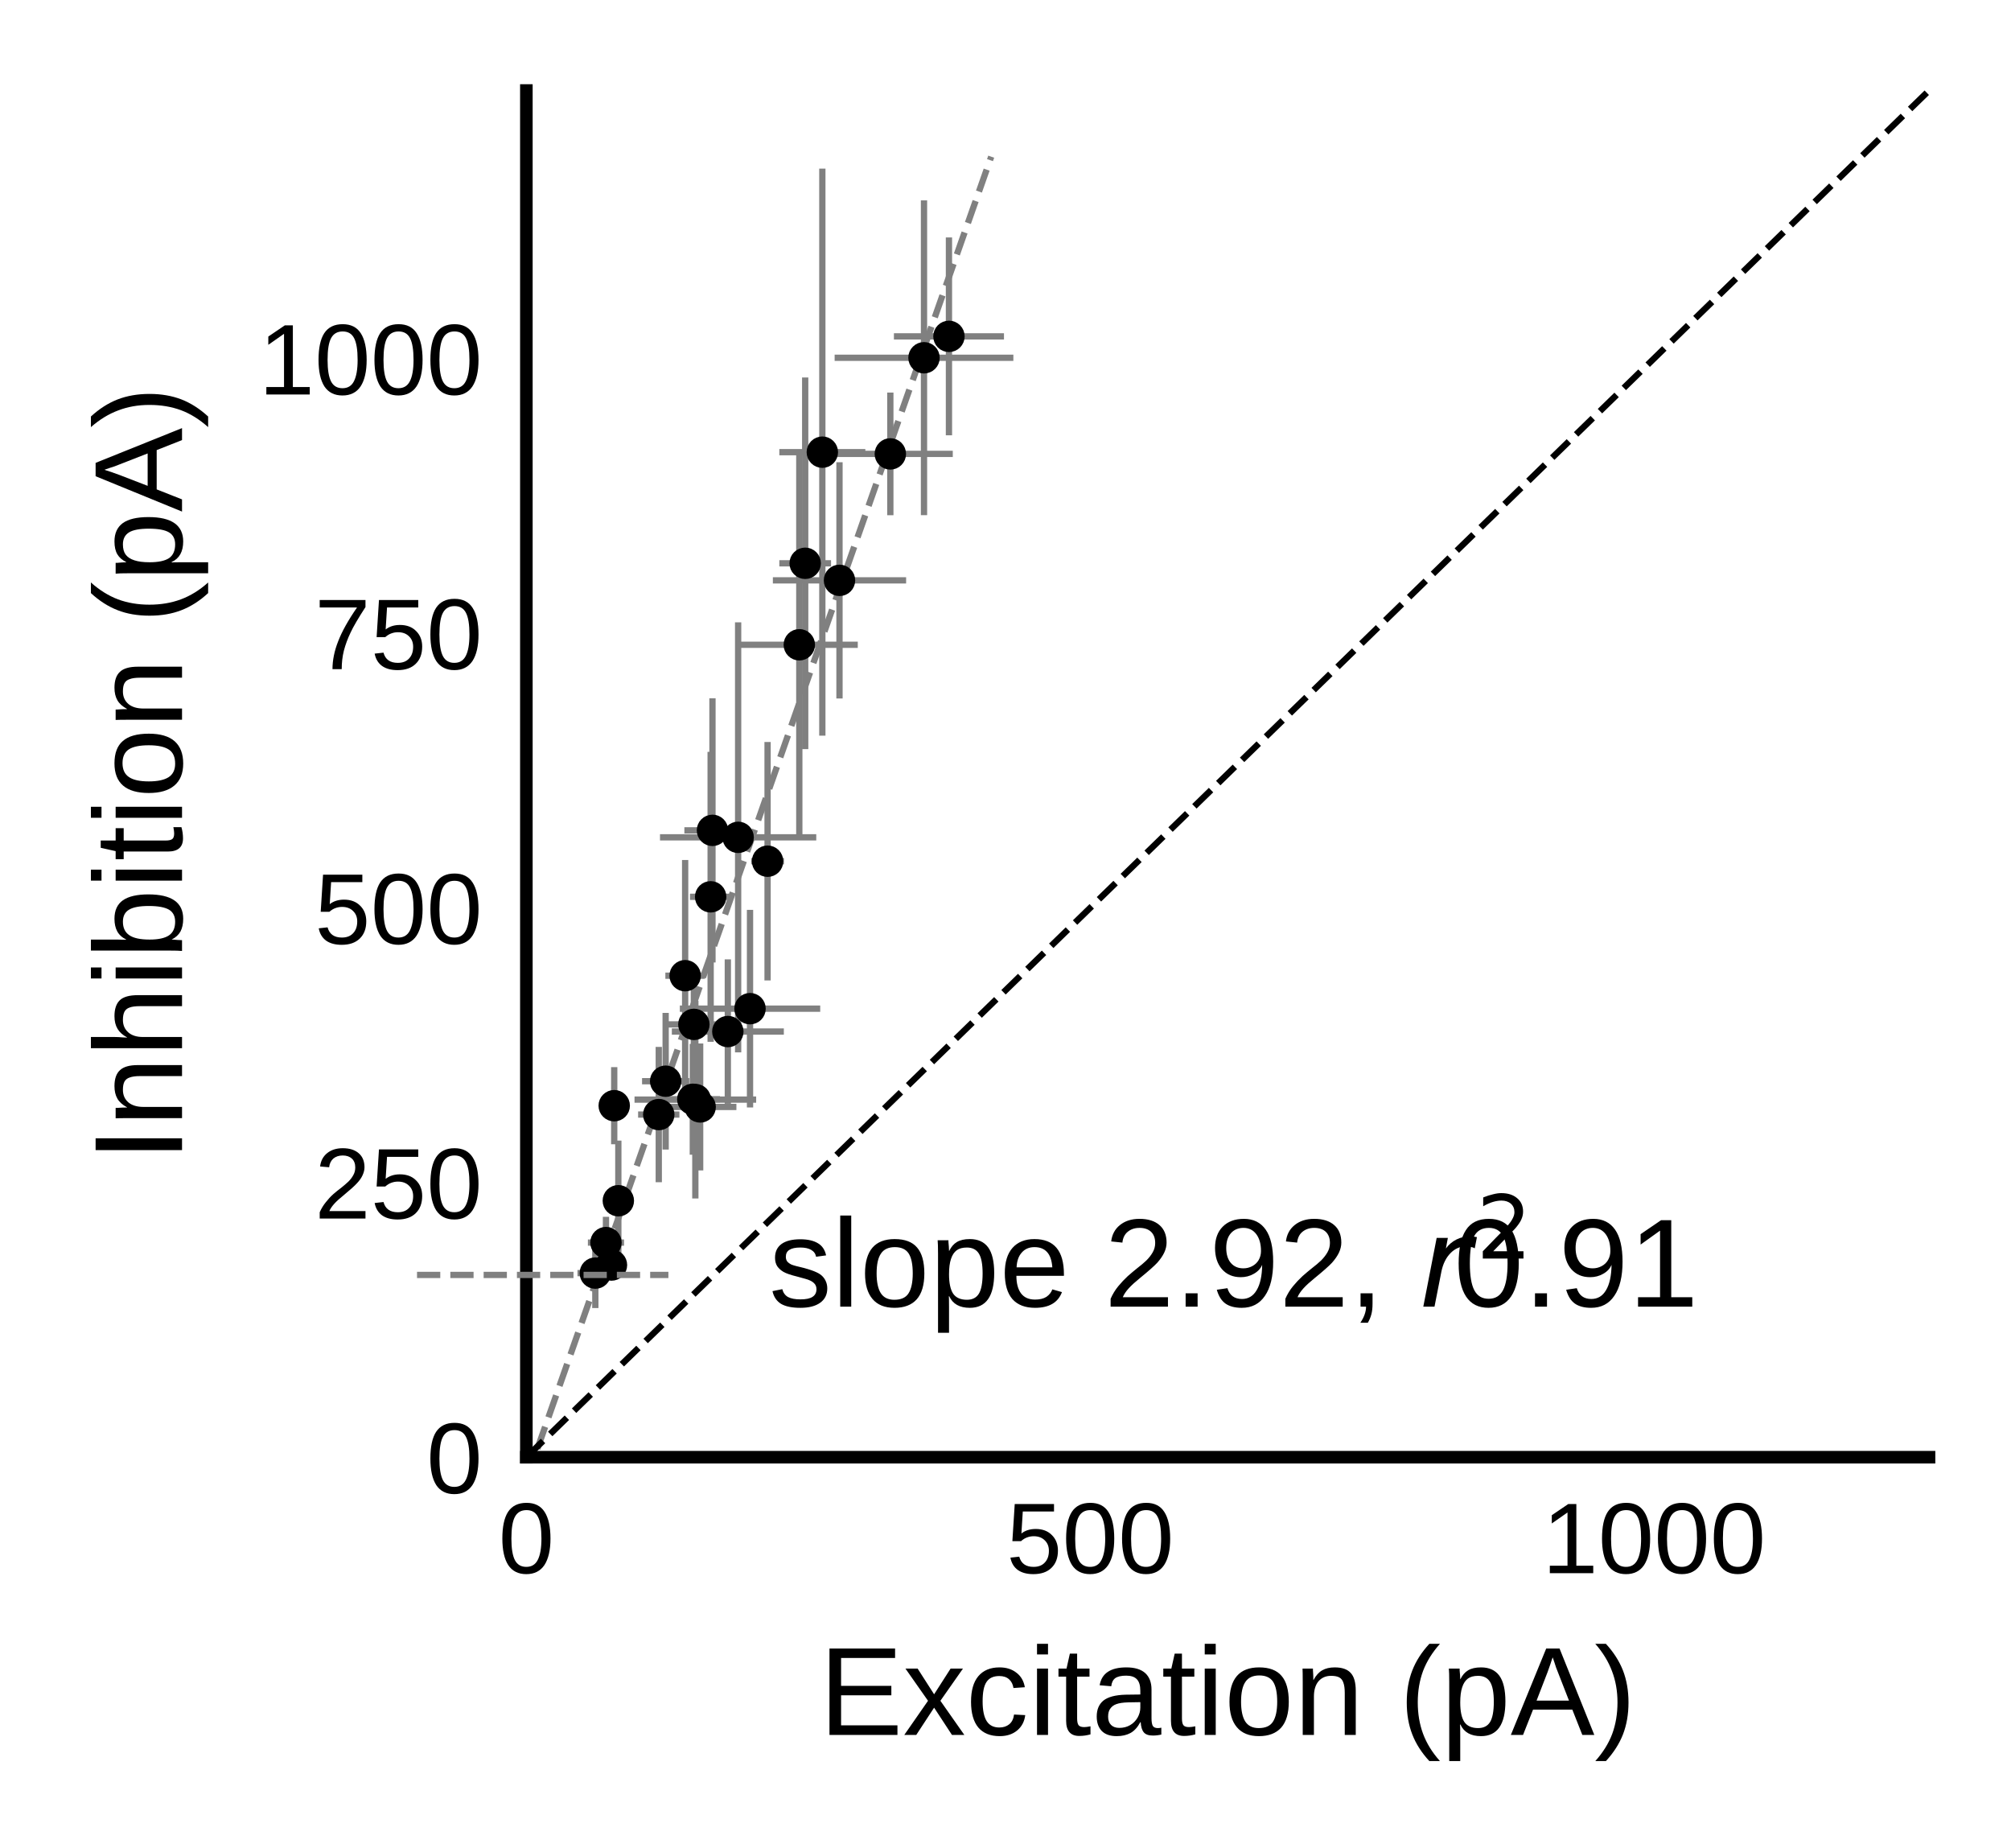
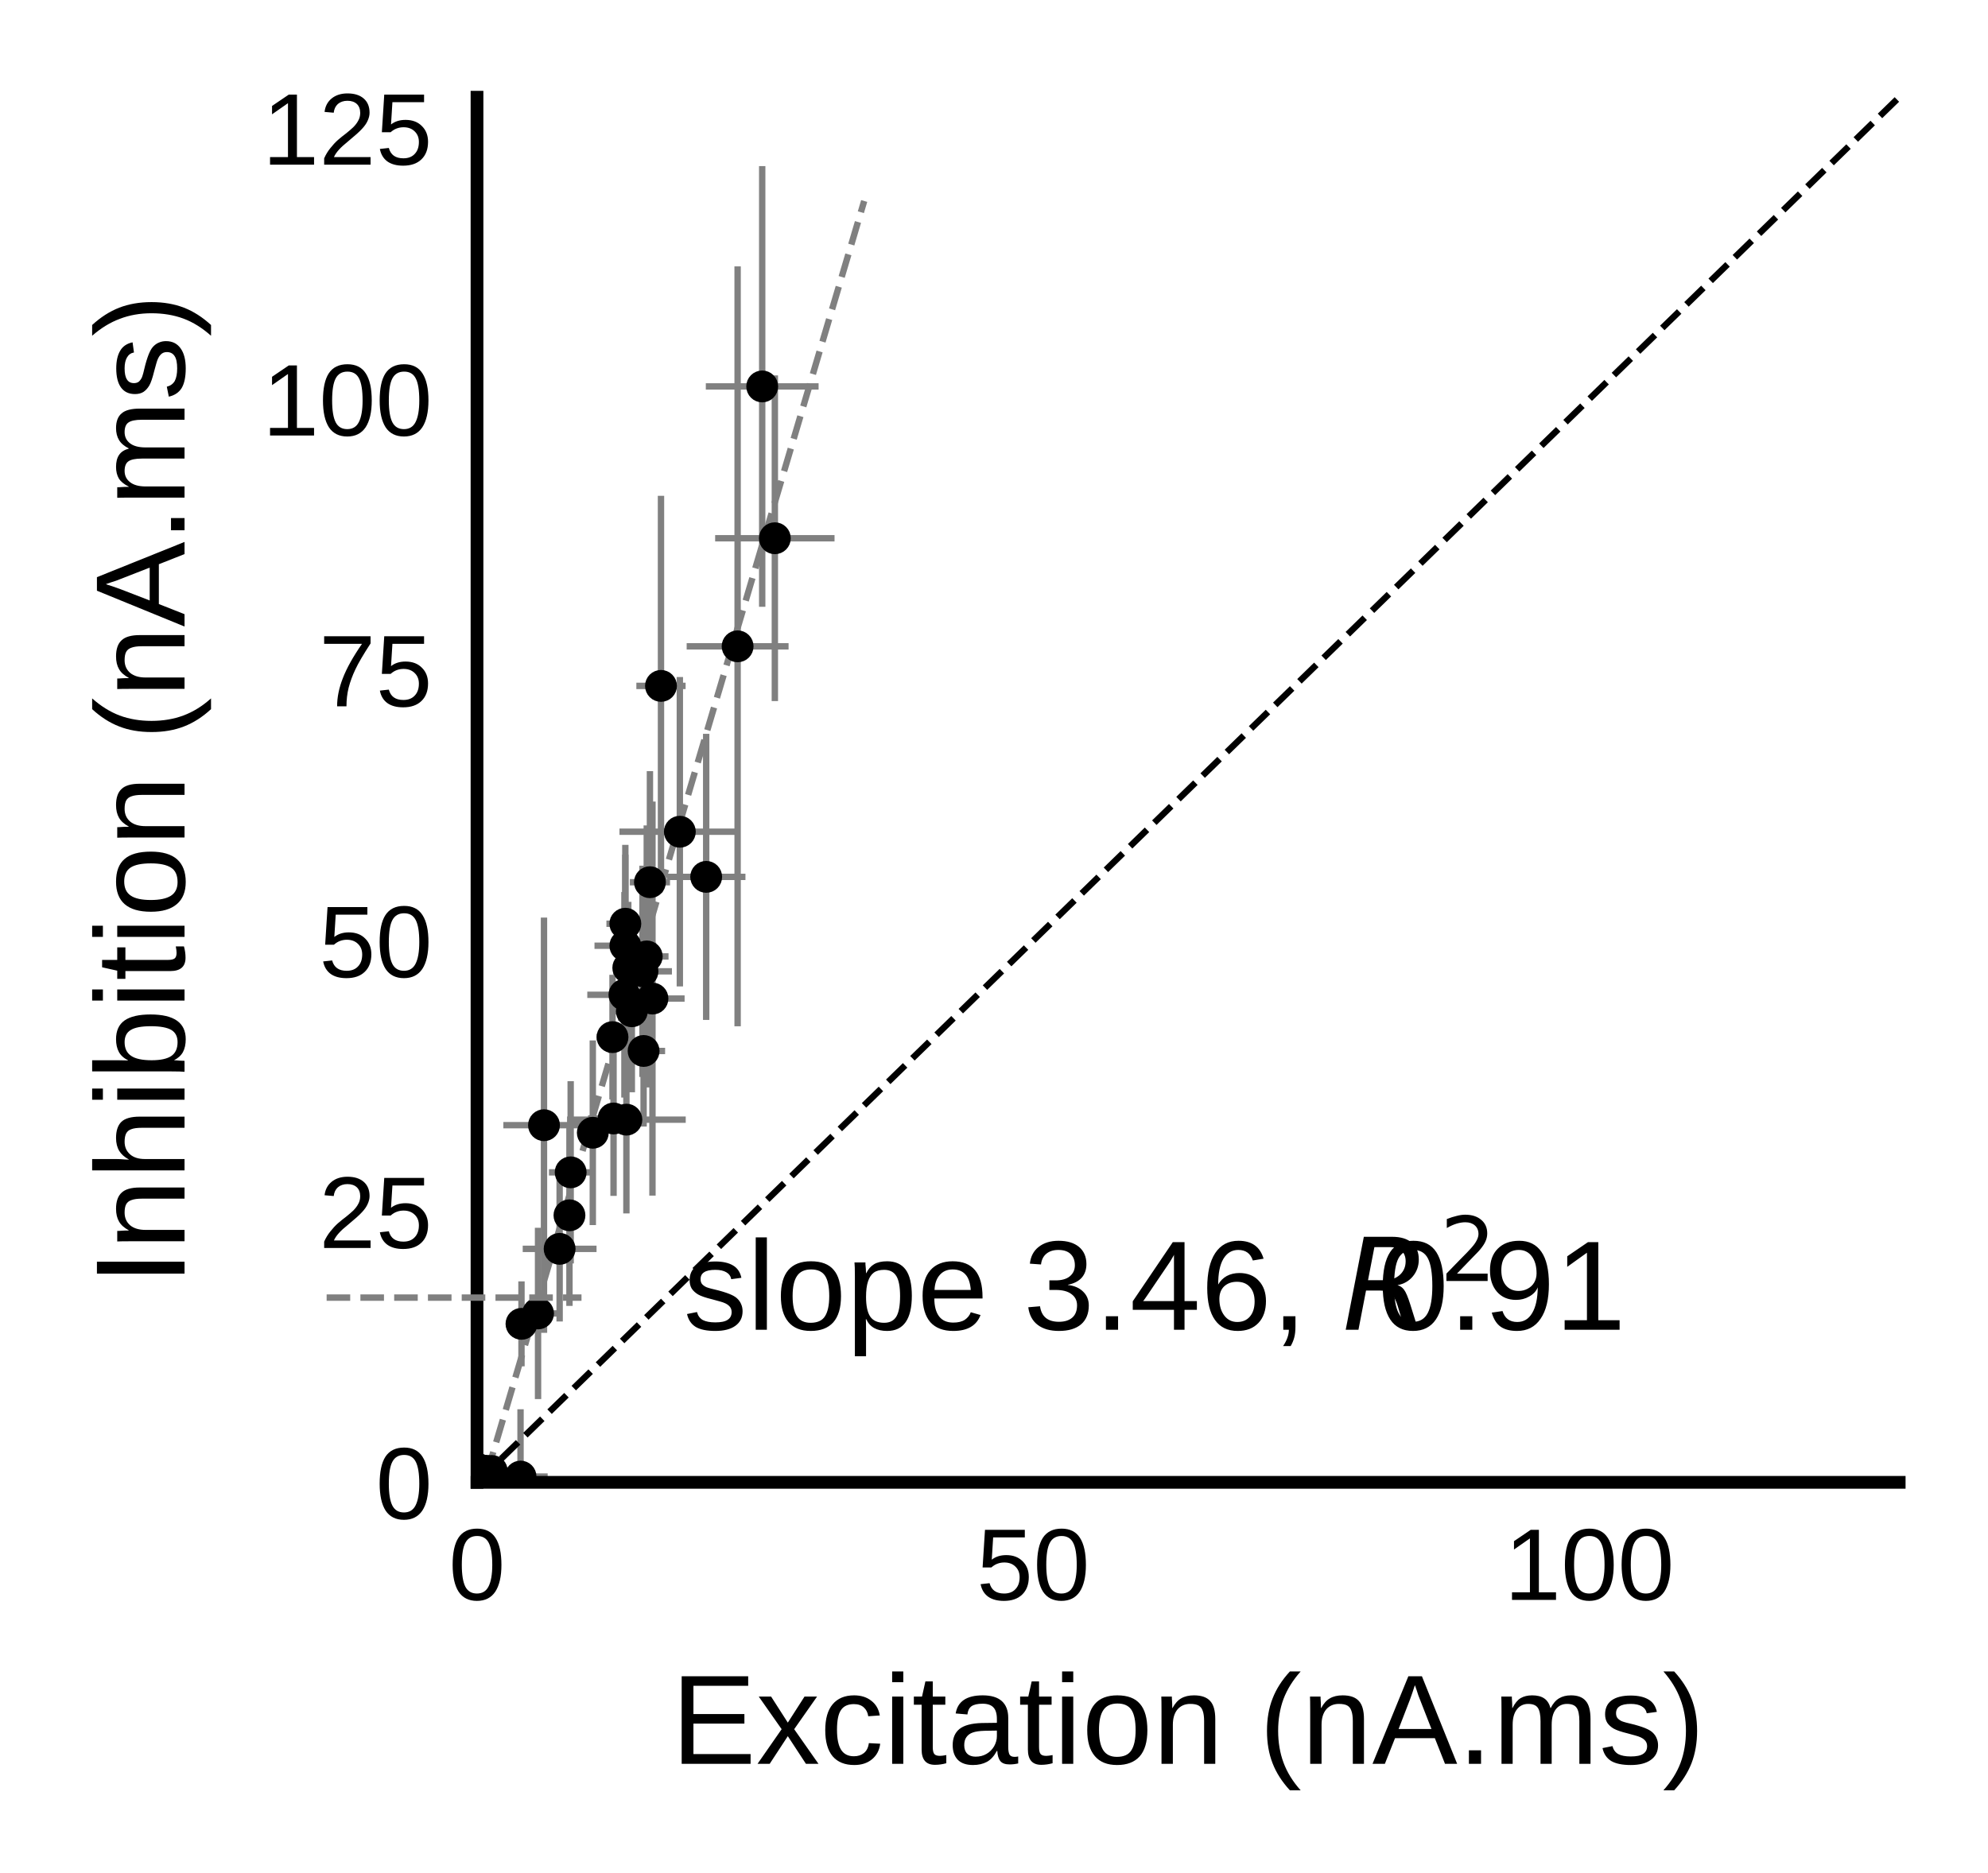
- <svg xmlns="http://www.w3.org/2000/svg" xmlns:xlink="http://www.w3.org/1999/xlink" height="147pt" version="1.1" viewBox="0 0 160 147" width="160pt">
+ <svg xmlns="http://www.w3.org/2000/svg" xmlns:xlink="http://www.w3.org/1999/xlink" height="147pt" version="1.1" viewBox="0 0 156 147" width="156pt">
  <defs>
    <style type="text/css">
*{stroke-linecap:butt;stroke-linejoin:round;}
  </style>
  </defs>
  <g id="figure_1">
    <g id="patch_1">
-       <path d="M 0 147.321  L 160.679 147.321  L 160.679 0  L 0 0  z " style="fill:none;opacity:0;" />
+       <path d="M 0 147.751  L 156.231 147.751  L 156.231 0  L 0 0  z " style="fill:none;opacity:0;" />
    </g>
    <g id="axes_1">
      <g id="patch_2">
-         <path d="M 41.879 115.92  L 153.479 115.92  L 153.479 7.2  L 41.879 7.2  z " style="fill:none;" />
+         <path d="M 37.431 116.351  L 149.031 116.351  L 149.031 7.631  L 37.431 7.631  z " style="fill:none;" />
      </g>
      <g id="LineCollection_1">
-         <path clip-path="url(#p3cc218d48b)" d="M 52.938 77.616  L 56.086 77.616  " style="fill:none;stroke:#808080;stroke-width:0.5;" />
+         <path clip-path="url(#pc57424e134)" d="M 46.143 87.792  L 50.15 87.792  " style="fill:none;stroke:#808080;stroke-width:0.5;" />
      </g>
      <g id="LineCollection_2">
-         <path clip-path="url(#p3cc218d48b)" d="M 54.512 86.82  L 54.512 68.412  " style="fill:none;stroke:#808080;stroke-width:0.5;" />
+         <path clip-path="url(#pc57424e134)" d="M 48.146 93.867  L 48.146 81.716  " style="fill:none;stroke:#808080;stroke-width:0.5;" />
      </g>
      <g id="LineCollection_3">
-         <path clip-path="url(#p3cc218d48b)" d="M 48.574 87.957  L 49.163 87.957  " style="fill:none;stroke:#808080;stroke-width:0.5;" />
+         <path clip-path="url(#pc57424e134)" d="M 44.499 87.883  L 53.81 87.883  " style="fill:none;stroke:#808080;stroke-width:0.5;" />
      </g>
      <g id="LineCollection_4">
-         <path clip-path="url(#p3cc218d48b)" d="M 48.869 91.024  L 48.869 84.889  " style="fill:none;stroke:#808080;stroke-width:0.5;" />
+         <path clip-path="url(#pc57424e134)" d="M 49.154 95.244  L 49.154 80.522  " style="fill:none;stroke:#808080;stroke-width:0.5;" />
      </g>
      <g id="LineCollection_5">
-         <path clip-path="url(#p3cc218d48b)" d="M 52.959 87.448  L 57.285 87.448  " style="fill:none;stroke:#808080;stroke-width:0.5;" />
+         <path clip-path="url(#pc57424e134)" d="M 40.542 103.093  L 43.899 103.093  " style="fill:none;stroke:#808080;stroke-width:0.5;" />
      </g>
      <g id="LineCollection_6">
-         <path clip-path="url(#p3cc218d48b)" d="M 55.122 91.855  L 55.122 83.04  " style="fill:none;stroke:#808080;stroke-width:0.5;" />
+         <path clip-path="url(#pc57424e134)" d="M 42.221 109.816  L 42.221 96.369  " style="fill:none;stroke:#808080;stroke-width:0.5;" />
      </g>
      <g id="LineCollection_7">
-         <path clip-path="url(#p3cc218d48b)" d="M 46.774 98.847  L 49.65 98.847  " style="fill:none;stroke:#808080;stroke-width:0.5;" />
+         <path clip-path="url(#pc57424e134)" d="M 37.221 115.251  L 37.576 115.251  " style="fill:none;stroke:#808080;stroke-width:0.5;" />
      </g>
      <g id="LineCollection_8">
-         <path clip-path="url(#p3cc218d48b)" d="M 48.212 100.896  L 48.212 96.798  " style="fill:none;stroke:#808080;stroke-width:0.5;" />
+         <path clip-path="url(#pc57424e134)" d="M 37.399 116.648  L 37.399 113.854  " style="fill:none;stroke:#808080;stroke-width:0.5;" />
      </g>
      <g id="LineCollection_9">
-         <path clip-path="url(#p3cc218d48b)" d="M 52.822 88.057  L 58.59 88.057  " style="fill:none;stroke:#808080;stroke-width:0.5;" />
+         <path clip-path="url(#pc57424e134)" d="M 48.78 75.965  L 49.823 75.965  " style="fill:none;stroke:#808080;stroke-width:0.5;" />
      </g>
      <g id="LineCollection_10">
-         <path clip-path="url(#p3cc218d48b)" d="M 55.706 93.106  L 55.706 83.008  " style="fill:none;stroke:#808080;stroke-width:0.5;" />
+         <path clip-path="url(#pc57424e134)" d="M 49.302 81.144  L 49.302 70.785  " style="fill:none;stroke:#808080;stroke-width:0.5;" />
      </g>
      <g id="LineCollection_11">
-         <path clip-path="url(#p3cc218d48b)" d="M 65.868 36.108  L 75.806 36.108  " style="fill:none;stroke:#808080;stroke-width:0.5;" />
+         <path clip-path="url(#pc57424e134)" d="M 49.935 53.837  L 53.801 53.837  " style="fill:none;stroke:#808080;stroke-width:0.5;" />
      </g>
      <g id="LineCollection_12">
-         <path clip-path="url(#p3cc218d48b)" d="M 70.837 40.987  L 70.837 31.229  " style="fill:none;stroke:#808080;stroke-width:0.5;" />
+         <path clip-path="url(#pc57424e134)" d="M 51.868 68.759  L 51.868 38.915  " style="fill:none;stroke:#808080;stroke-width:0.5;" />
      </g>
      <g id="LineCollection_13">
-         <path clip-path="url(#p3cc218d48b)" d="M 62.005 35.97  L 68.849 35.97  " style="fill:none;stroke:#808080;stroke-width:0.5;" />
+         <path clip-path="url(#pc57424e134)" d="M 47.586 72.504  L 50.557 72.504  " style="fill:none;stroke:#808080;stroke-width:0.5;" />
      </g>
      <g id="LineCollection_14">
-         <path clip-path="url(#p3cc218d48b)" d="M 65.427 58.523  L 65.427 13.416  " style="fill:none;stroke:#808080;stroke-width:0.5;" />
+         <path clip-path="url(#pc57424e134)" d="M 49.071 78.693  L 49.071 66.314  " style="fill:none;stroke:#808080;stroke-width:0.5;" />
      </g>
      <g id="LineCollection_15">
-         <path clip-path="url(#p3cc218d48b)" d="M 62.005 44.81  L 66.12 44.81  " style="fill:none;stroke:#808080;stroke-width:0.5;" />
+         <path clip-path="url(#pc57424e134)" d="M 46.085 78.082  L 51.913 78.082  " style="fill:none;stroke:#808080;stroke-width:0.5;" />
      </g>
      <g id="LineCollection_16">
-         <path clip-path="url(#p3cc218d48b)" d="M 64.063 59.592  L 64.063 30.027  " style="fill:none;stroke:#808080;stroke-width:0.5;" />
+         <path clip-path="url(#pc57424e134)" d="M 48.999 86.149  L 48.999 70.015  " style="fill:none;stroke:#808080;stroke-width:0.5;" />
      </g>
      <g id="LineCollection_17">
-         <path clip-path="url(#p3cc218d48b)" d="M 48.029 95.518  L 50.363 95.518  " style="fill:none;stroke:#808080;stroke-width:0.5;" />
+         <path clip-path="url(#pc57424e134)" d="M 38.718 115.898  L 42.977 115.898  " style="fill:none;stroke:#808080;stroke-width:0.5;" />
      </g>
      <g id="LineCollection_18">
-         <path clip-path="url(#p3cc218d48b)" d="M 49.196 100.301  L 49.196 90.735  " style="fill:none;stroke:#808080;stroke-width:0.5;" />
+         <path clip-path="url(#pc57424e134)" d="M 40.847 121.184  L 40.847 110.613  " style="fill:none;stroke:#808080;stroke-width:0.5;" />
      </g>
      <g id="LineCollection_19">
-         <path clip-path="url(#p3cc218d48b)" d="M 53.453 82.06  L 62.364 82.06  " style="fill:none;stroke:#808080;stroke-width:0.5;" />
+         <path clip-path="url(#pc57424e134)" d="M 43.078 92.019  L 46.483 92.019  " style="fill:none;stroke:#808080;stroke-width:0.5;" />
      </g>
      <g id="LineCollection_20">
-         <path clip-path="url(#p3cc218d48b)" d="M 57.908 87.802  L 57.908 76.318  " style="fill:none;stroke:#808080;stroke-width:0.5;" />
+         <path clip-path="url(#pc57424e134)" d="M 44.781 99.172  L 44.781 84.866  " style="fill:none;stroke:#808080;stroke-width:0.5;" />
      </g>
      <g id="LineCollection_21">
-         <path clip-path="url(#p3cc218d48b)" d="M 54.897 71.342  L 58.186 71.342  " style="fill:none;stroke:#808080;stroke-width:0.5;" />
+         <path clip-path="url(#pc57424e134)" d="M 45.758 88.911  L 47.278 88.911  " style="fill:none;stroke:#808080;stroke-width:0.5;" />
      </g>
      <g id="LineCollection_22">
-         <path clip-path="url(#p3cc218d48b)" d="M 56.541 82.874  L 56.541 59.81  " style="fill:none;stroke:#808080;stroke-width:0.5;" />
+         <path clip-path="url(#pc57424e134)" d="M 46.518 96.158  L 46.518 81.664  " style="fill:none;stroke:#808080;stroke-width:0.5;" />
      </g>
      <g id="LineCollection_23">
-         <path clip-path="url(#p3cc218d48b)" d="M 47.583 100.633  L 49.715 100.633  " style="fill:none;stroke:#808080;stroke-width:0.5;" />
+         <path clip-path="url(#pc57424e134)" d="M 37.548 115.441  L 38.718 115.441  " style="fill:none;stroke:#808080;stroke-width:0.5;" />
      </g>
      <g id="LineCollection_24">
-         <path clip-path="url(#p3cc218d48b)" d="M 48.649 101.741  L 48.649 99.524  " style="fill:none;stroke:#808080;stroke-width:0.5;" />
+         <path clip-path="url(#pc57424e134)" d="M 38.133 116.287  L 38.133 114.595  " style="fill:none;stroke:#808080;stroke-width:0.5;" />
      </g>
      <g id="LineCollection_25">
-         <path clip-path="url(#p3cc218d48b)" d="M 58.944 51.292  L 68.247 51.292  " style="fill:none;stroke:#808080;stroke-width:0.5;" />
+         <path clip-path="url(#pc57424e134)" d="M 46.65 74.23  L 51.494 74.23  " style="fill:none;stroke:#808080;stroke-width:0.5;" />
      </g>
      <g id="LineCollection_26">
-         <path clip-path="url(#p3cc218d48b)" d="M 63.595 66.677  L 63.595 35.907  " style="fill:none;stroke:#808080;stroke-width:0.5;" />
+         <path clip-path="url(#pc57424e134)" d="M 49.072 81.375  L 49.072 67.085  " style="fill:none;stroke:#808080;stroke-width:0.5;" />
      </g>
      <g id="LineCollection_27">
-         <path clip-path="url(#p3cc218d48b)" d="M 66.406 28.46  L 80.626 28.46  " style="fill:none;stroke:#808080;stroke-width:0.5;" />
+         <path clip-path="url(#pc57424e134)" d="M 53.883 50.731  L 61.88 50.731  " style="fill:none;stroke:#808080;stroke-width:0.5;" />
      </g>
      <g id="LineCollection_28">
-         <path clip-path="url(#p3cc218d48b)" d="M 73.516 40.98  L 73.516 15.94  " style="fill:none;stroke:#808080;stroke-width:0.5;" />
+         <path clip-path="url(#pc57424e134)" d="M 57.881 80.553  L 57.881 20.909  " style="fill:none;stroke:#808080;stroke-width:0.5;" />
      </g>
      <g id="LineCollection_29">
-         <path clip-path="url(#p3cc218d48b)" d="M 54.45 66.055  L 58.922 66.055  " style="fill:none;stroke:#808080;stroke-width:0.5;" />
+         <path clip-path="url(#pc57424e134)" d="M 52.335 68.826  L 58.496 68.826  " style="fill:none;stroke:#808080;stroke-width:0.5;" />
      </g>
      <g id="LineCollection_30">
-         <path clip-path="url(#p3cc218d48b)" d="M 56.686 76.565  L 56.686 55.546  " style="fill:none;stroke:#808080;stroke-width:0.5;" />
+         <path clip-path="url(#pc57424e134)" d="M 55.415 80.053  L 55.415 57.599  " style="fill:none;stroke:#808080;stroke-width:0.5;" />
      </g>
      <g id="LineCollection_31">
-         <path clip-path="url(#p3cc218d48b)" d="M 52.511 66.61  L 64.944 66.61  " style="fill:none;stroke:#808080;stroke-width:0.5;" />
+         <path clip-path="url(#pc57424e134)" d="M 48.61 65.284  L 58.085 65.284  " style="fill:none;stroke:#808080;stroke-width:0.5;" />
      </g>
      <g id="LineCollection_32">
-         <path clip-path="url(#p3cc218d48b)" d="M 58.728 83.716  L 58.728 49.504  " style="fill:none;stroke:#808080;stroke-width:0.5;" />
+         <path clip-path="url(#pc57424e134)" d="M 53.348 77.427  L 53.348 53.141  " style="fill:none;stroke:#808080;stroke-width:0.5;" />
      </g>
      <g id="LineCollection_33">
-         <path clip-path="url(#p3cc218d48b)" d="M 52.893 81.49  L 57.52 81.49  " style="fill:none;stroke:#808080;stroke-width:0.5;" />
+         <path clip-path="url(#pc57424e134)" d="M 49.425 69.246  L 52.577 69.246  " style="fill:none;stroke:#808080;stroke-width:0.5;" />
      </g>
      <g id="LineCollection_34">
-         <path clip-path="url(#p3cc218d48b)" d="M 55.207 85.484  L 55.207 77.496  " style="fill:none;stroke:#808080;stroke-width:0.5;" />
+         <path clip-path="url(#pc57424e134)" d="M 51.001 77.962  L 51.001 60.53  " style="fill:none;stroke:#808080;stroke-width:0.5;" />
      </g>
      <g id="LineCollection_35">
-         <path clip-path="url(#p3cc218d48b)" d="M 51.083 86.01  L 54.839 86.01  " style="fill:none;stroke:#808080;stroke-width:0.5;" />
+         <path clip-path="url(#pc57424e134)" d="M 48.105 76.241  L 52.728 76.241  " style="fill:none;stroke:#808080;stroke-width:0.5;" />
      </g>
      <g id="LineCollection_36">
-         <path clip-path="url(#p3cc218d48b)" d="M 52.961 91.446  L 52.961 80.574  " style="fill:none;stroke:#808080;stroke-width:0.5;" />
+         <path clip-path="url(#pc57424e134)" d="M 50.417 84.532  L 50.417 67.949  " style="fill:none;stroke:#808080;stroke-width:0.5;" />
      </g>
      <g id="LineCollection_37">
-         <path clip-path="url(#p3cc218d48b)" d="M 50.484 87.472  L 60.162 87.472  " style="fill:none;stroke:#808080;stroke-width:0.5;" />
+         <path clip-path="url(#pc57424e134)" d="M 48.228 79.377  L 50.934 79.377  " style="fill:none;stroke:#808080;stroke-width:0.5;" />
      </g>
      <g id="LineCollection_38">
-         <path clip-path="url(#p3cc218d48b)" d="M 55.323 95.337  L 55.323 79.607  " style="fill:none;stroke:#808080;stroke-width:0.5;" />
+         <path clip-path="url(#pc57424e134)" d="M 49.581 85.732  L 49.581 73.023  " style="fill:none;stroke:#808080;stroke-width:0.5;" />
      </g>
      <g id="LineCollection_39">
-         <path clip-path="url(#p3cc218d48b)" d="M 54.089 80.239  L 65.259 80.239  " style="fill:none;stroke:#808080;stroke-width:0.5;" />
+         <path clip-path="url(#pc57424e134)" d="M 39.498 88.318  L 45.878 88.318  " style="fill:none;stroke:#808080;stroke-width:0.5;" />
      </g>
      <g id="LineCollection_40">
-         <path clip-path="url(#p3cc218d48b)" d="M 59.674 88.099  L 59.674 72.38  " style="fill:none;stroke:#808080;stroke-width:0.5;" />
+         <path clip-path="url(#pc57424e134)" d="M 42.688 104.614  L 42.688 72.021  " style="fill:none;stroke:#808080;stroke-width:0.5;" />
      </g>
      <g id="LineCollection_41">
-         <path clip-path="url(#p3cc218d48b)" d="M 61.491 46.167  L 72.093 46.167  " style="fill:none;stroke:#808080;stroke-width:0.5;" />
+         <path clip-path="url(#pc57424e134)" d="M 41.018 98.024  L 46.811 98.024  " style="fill:none;stroke:#808080;stroke-width:0.5;" />
      </g>
      <g id="LineCollection_42">
-         <path clip-path="url(#p3cc218d48b)" d="M 66.792 55.565  L 66.792 36.769  " style="fill:none;stroke:#808080;stroke-width:0.5;" />
+         <path clip-path="url(#pc57424e134)" d="M 43.915 103.724  L 43.915 92.324  " style="fill:none;stroke:#808080;stroke-width:0.5;" />
      </g>
      <g id="LineCollection_43">
-         <path clip-path="url(#p3cc218d48b)" d="M 45.946 101.275  L 48.785 101.275  " style="fill:none;stroke:#808080;stroke-width:0.5;" />
+         <path clip-path="url(#pc57424e134)" d="M 49.044 75.07  L 52.461 75.07  " style="fill:none;stroke:#808080;stroke-width:0.5;" />
      </g>
      <g id="LineCollection_44">
-         <path clip-path="url(#p3cc218d48b)" d="M 47.366 104.054  L 47.366 98.495  " style="fill:none;stroke:#808080;stroke-width:0.5;" />
+         <path clip-path="url(#pc57424e134)" d="M 50.752 85.353  L 50.752 64.786  " style="fill:none;stroke:#808080;stroke-width:0.5;" />
      </g>
      <g id="LineCollection_45">
-         <path clip-path="url(#p3cc218d48b)" d="M 50.769 88.664  L 54.057 88.664  " style="fill:none;stroke:#808080;stroke-width:0.5;" />
+         <path clip-path="url(#pc57424e134)" d="M 48.815 82.492  L 52.192 82.492  " style="fill:none;stroke:#808080;stroke-width:0.5;" />
      </g>
      <g id="LineCollection_46">
-         <path clip-path="url(#p3cc218d48b)" d="M 52.413 94.046  L 52.413 83.282  " style="fill:none;stroke:#808080;stroke-width:0.5;" />
+         <path clip-path="url(#pc57424e134)" d="M 50.504 88.424  L 50.504 76.56  " style="fill:none;stroke:#808080;stroke-width:0.5;" />
      </g>
      <g id="LineCollection_47">
-         <path clip-path="url(#p3cc218d48b)" d="M 71.122 26.757  L 79.879 26.757  " style="fill:none;stroke:#808080;stroke-width:0.5;" />
+         <path clip-path="url(#pc57424e134)" d="M 39.719 103.91  L 42.124 103.91  " style="fill:none;stroke:#808080;stroke-width:0.5;" />
      </g>
      <g id="LineCollection_48">
-         <path clip-path="url(#p3cc218d48b)" d="M 75.501 34.628  L 75.501 18.887  " style="fill:none;stroke:#808080;stroke-width:0.5;" />
+         <path clip-path="url(#pc57424e134)" d="M 40.921 107.245  L 40.921 100.575  " style="fill:none;stroke:#808080;stroke-width:0.5;" />
      </g>
      <g id="LineCollection_49">
-         <path clip-path="url(#p3cc218d48b)" d="M 59.767 68.509  L 62.374 68.509  " style="fill:none;stroke:#808080;stroke-width:0.5;" />
+         <path clip-path="url(#pc57424e134)" d="M 48.675 78.379  L 53.722 78.379  " style="fill:none;stroke:#808080;stroke-width:0.5;" />
      </g>
      <g id="LineCollection_50">
-         <path clip-path="url(#p3cc218d48b)" d="M 61.07 77.995  L 61.07 59.023  " style="fill:none;stroke:#808080;stroke-width:0.5;" />
+         <path clip-path="url(#pc57424e134)" d="M 51.199 93.844  L 51.199 62.915  " style="fill:none;stroke:#808080;stroke-width:0.5;" />
+       </g>
+       <g id="LineCollection_51">
+         <path clip-path="url(#pc57424e134)" d="M 36.884 115.458  L 40.296 115.458  " style="fill:none;stroke:#808080;stroke-width:0.5;" />
+       </g>
+       <g id="LineCollection_52">
+         <path clip-path="url(#pc57424e134)" d="M 38.59 116.655  L 38.59 114.262  " style="fill:none;stroke:#808080;stroke-width:0.5;" />
+       </g>
+       <g id="LineCollection_53">
+         <path clip-path="url(#pc57424e134)" d="M 43.682 95.391  L 45.689 95.391  " style="fill:none;stroke:#808080;stroke-width:0.5;" />
+       </g>
+       <g id="LineCollection_54">
+         <path clip-path="url(#pc57424e134)" d="M 44.686 102.503  L 44.686 88.279  " style="fill:none;stroke:#808080;stroke-width:0.5;" />
+       </g>
+       <g id="LineCollection_55">
+         <path clip-path="url(#pc57424e134)" d="M 56.118 42.248  L 65.487 42.248  " style="fill:none;stroke:#808080;stroke-width:0.5;" />
+       </g>
+       <g id="LineCollection_56">
+         <path clip-path="url(#pc57424e134)" d="M 60.803 55.03  L 60.803 29.465  " style="fill:none;stroke:#808080;stroke-width:0.5;" />
+       </g>
+       <g id="LineCollection_57">
+         <path clip-path="url(#pc57424e134)" d="M 55.386 30.332  L 64.236 30.332  " style="fill:none;stroke:#808080;stroke-width:0.5;" />
+       </g>
+       <g id="LineCollection_58">
+         <path clip-path="url(#pc57424e134)" d="M 59.811 47.626  L 59.811 13.038  " style="fill:none;stroke:#808080;stroke-width:0.5;" />
+       </g>
+       <g id="LineCollection_59">
+         <path clip-path="url(#pc57424e134)" d="M 46.816 81.405  L 49.312 81.405  " style="fill:none;stroke:#808080;stroke-width:0.5;" />
+       </g>
+       <g id="LineCollection_60">
+         <path clip-path="url(#pc57424e134)" d="M 48.064 86.295  L 48.064 76.516  " style="fill:none;stroke:#808080;stroke-width:0.5;" />
      </g>
      <g id="line2d_1">
-         <path clip-path="url(#p3cc218d48b)" d="M 41.879 117.748  L 42.253 116.684  L 42.627 115.621  L 43 114.557  L 43.374 113.494  L 43.747 112.43  L 44.121 111.367  L 44.494 110.303  L 44.868 109.24  L 45.241 108.176  L 45.615 107.113  L 45.989 106.049  L 46.362 104.986  L 46.736 103.923  L 47.109 102.859  L 47.483 101.796  L 47.856 100.732  L 48.23 99.669  L 48.604 98.605  L 48.977 97.542  L 49.351 96.478  L 49.724 95.415  L 50.098 94.351  L 50.471 93.288  L 50.845 92.224  L 51.219 91.161  L 51.592 90.097  L 51.966 89.034  L 52.339 87.97  L 52.713 86.907  L 53.086 85.844  L 53.46 84.78  L 53.834 83.717  L 54.207 82.653  L 54.581 81.59  L 54.954 80.526  L 55.328 79.463  L 55.701 78.399  L 56.075 77.336  L 56.449 76.272  L 56.822 75.209  L 57.196 74.145  L 57.569 73.082  L 57.943 72.018  L 58.316 70.955  L 58.69 69.892  L 59.064 68.828  L 59.437 67.765  L 59.811 66.701  L 60.184 65.638  L 60.558 64.574  L 60.931 63.511  L 61.305 62.447  L 61.679 61.384  L 62.052 60.32  L 62.426 59.257  L 62.799 58.193  L 63.173 57.13  L 63.546 56.066  L 63.92 55.003  L 64.294 53.939  L 64.667 52.876  L 65.041 51.813  L 65.414 50.749  L 65.788 49.686  L 66.161 48.622  L 66.535 47.559  L 66.908 46.495  L 67.282 45.432  L 67.656 44.368  L 68.029 43.305  L 68.403 42.241  L 68.776 41.178  L 69.15 40.114  L 69.523 39.051  L 69.897 37.987  L 70.271 36.924  L 70.644 35.86  L 71.018 34.797  L 71.391 33.734  L 71.765 32.67  L 72.138 31.607  L 72.512 30.543  L 72.886 29.48  L 73.259 28.416  L 73.633 27.353  L 74.006 26.289  L 74.38 25.226  L 74.753 24.162  L 75.127 23.099  L 75.501 22.035  L 75.874 20.972  L 76.248 19.908  L 76.621 18.845  L 76.995 17.782  L 77.368 16.718  L 77.742 15.655  L 78.116 14.591  L 78.489 13.528  L 78.863 12.464  " style="fill:none;stroke:#808080;stroke-dasharray:1.85,0.8;stroke-dashoffset:0;stroke-width:0.5;" />
+         <path clip-path="url(#pc57424e134)" d="M 37.431 118.287  L 37.738 117.251  L 38.044 116.216  L 38.351 115.18  L 38.658 114.145  L 38.965 113.109  L 39.272 112.074  L 39.579 111.038  L 39.886 110.003  L 40.193 108.967  L 40.5 107.932  L 40.807 106.896  L 41.113 105.861  L 41.42 104.825  L 41.727 103.79  L 42.034 102.755  L 42.341 101.719  L 42.648 100.684  L 42.955 99.648  L 43.262 98.613  L 43.569 97.577  L 43.876 96.542  L 44.183 95.506  L 44.489 94.471  L 44.796 93.435  L 45.103 92.4  L 45.41 91.364  L 45.717 90.329  L 46.024 89.293  L 46.331 88.258  L 46.638 87.223  L 46.945 86.187  L 47.252 85.152  L 47.559 84.116  L 47.865 83.081  L 48.172 82.045  L 48.479 81.01  L 48.786 79.974  L 49.093 78.939  L 49.4 77.903  L 49.707 76.868  L 50.014 75.832  L 50.321 74.797  L 50.628 73.761  L 50.934 72.726  L 51.241 71.691  L 51.548 70.655  L 51.855 69.62  L 52.162 68.584  L 52.469 67.549  L 52.776 66.513  L 53.083 65.478  L 53.39 64.442  L 53.697 63.407  L 54.004 62.371  L 54.31 61.336  L 54.617 60.3  L 54.924 59.265  L 55.231 58.229  L 55.538 57.194  L 55.845 56.159  L 56.152 55.123  L 56.459 54.088  L 56.766 53.052  L 57.073 52.017  L 57.379 50.981  L 57.686 49.946  L 57.993 48.91  L 58.3 47.875  L 58.607 46.839  L 58.914 45.804  L 59.221 44.768  L 59.528 43.733  L 59.835 42.697  L 60.142 41.662  L 60.449 40.626  L 60.755 39.591  L 61.062 38.556  L 61.369 37.52  L 61.676 36.485  L 61.983 35.449  L 62.29 34.414  L 62.597 33.378  L 62.904 32.343  L 63.211 31.307  L 63.518 30.272  L 63.825 29.236  L 64.131 28.201  L 64.438 27.165  L 64.745 26.13  L 65.052 25.094  L 65.359 24.059  L 65.666 23.024  L 65.973 21.988  L 66.28 20.953  L 66.587 19.917  L 66.894 18.882  L 67.2 17.846  L 67.507 16.811  L 67.814 15.775  " style="fill:none;stroke:#808080;stroke-dasharray:1.85,0.8;stroke-dashoffset:0;stroke-width:0.5;" />
      </g>
      <g id="line2d_2">
-         <path clip-path="url(#p3cc218d48b)" d="M 41.879 115.92  L 153.479 7.2  " style="fill:none;stroke:#000000;stroke-dasharray:1.85,0.8;stroke-dashoffset:0;stroke-width:0.5;" />
+         <path clip-path="url(#pc57424e134)" d="M 37.431 116.351  L 149.031 7.631  " style="fill:none;stroke:#000000;stroke-dasharray:1.85,0.8;stroke-dashoffset:0;stroke-width:0.5;" />
      </g>
      <g id="line2d_3">
        <defs>
-           <path d="M 0 0.75  C 0.199 0.75 0.39 0.671 0.53 0.53  C 0.671 0.39 0.75 0.199 0.75 0  C 0.75 -0.199 0.671 -0.39 0.53 -0.53  C 0.39 -0.671 0.199 -0.75 0 -0.75  C -0.199 -0.75 -0.39 -0.671 -0.53 -0.53  C -0.671 -0.39 -0.75 -0.199 -0.75 0  C -0.75 0.199 -0.671 0.39 -0.53 0.53  C -0.39 0.671 -0.199 0.75 0 0.75  z " id="mf09c582826" style="stroke:#000000;" />
+           <path d="M 0 0.75  C 0.199 0.75 0.39 0.671 0.53 0.53  C 0.671 0.39 0.75 0.199 0.75 0  C 0.75 -0.199 0.671 -0.39 0.53 -0.53  C 0.39 -0.671 0.199 -0.75 0 -0.75  C -0.199 -0.75 -0.39 -0.671 -0.53 -0.53  C -0.671 -0.39 -0.75 -0.199 -0.75 0  C -0.75 0.199 -0.671 0.39 -0.53 0.53  C -0.39 0.671 -0.199 0.75 0 0.75  z " id="medfb6dc3f8" style="stroke:#000000;" />
        </defs>
-         <g clip-path="url(#p3cc218d48b)">
-           <use style="stroke:#000000;" x="54.512" xlink:href="#mf09c582826" y="77.616" />
+         <g clip-path="url(#pc57424e134)">
+           <use style="stroke:#000000;" x="48.146" xlink:href="#medfb6dc3f8" y="87.792" />
        </g>
      </g>
      <g id="line2d_4">
-         <g clip-path="url(#p3cc218d48b)">
-           <use style="stroke:#000000;" x="48.869" xlink:href="#mf09c582826" y="87.957" />
+         <g clip-path="url(#pc57424e134)">
+           <use style="stroke:#000000;" x="49.154" xlink:href="#medfb6dc3f8" y="87.883" />
        </g>
      </g>
      <g id="line2d_5">
-         <g clip-path="url(#p3cc218d48b)">
-           <use style="stroke:#000000;" x="55.122" xlink:href="#mf09c582826" y="87.448" />
+         <g clip-path="url(#pc57424e134)">
+           <use style="stroke:#000000;" x="42.221" xlink:href="#medfb6dc3f8" y="103.093" />
        </g>
      </g>
      <g id="line2d_6">
-         <g clip-path="url(#p3cc218d48b)">
-           <use style="stroke:#000000;" x="48.212" xlink:href="#mf09c582826" y="98.847" />
+         <g clip-path="url(#pc57424e134)">
+           <use style="stroke:#000000;" x="37.399" xlink:href="#medfb6dc3f8" y="115.251" />
        </g>
      </g>
      <g id="line2d_7">
-         <g clip-path="url(#p3cc218d48b)">
-           <use style="stroke:#000000;" x="55.706" xlink:href="#mf09c582826" y="88.057" />
+         <g clip-path="url(#pc57424e134)">
+           <use style="stroke:#000000;" x="49.302" xlink:href="#medfb6dc3f8" y="75.965" />
        </g>
      </g>
      <g id="line2d_8">
-         <g clip-path="url(#p3cc218d48b)">
-           <use style="stroke:#000000;" x="70.837" xlink:href="#mf09c582826" y="36.108" />
+         <g clip-path="url(#pc57424e134)">
+           <use style="stroke:#000000;" x="51.868" xlink:href="#medfb6dc3f8" y="53.837" />
        </g>
      </g>
      <g id="line2d_9">
-         <g clip-path="url(#p3cc218d48b)">
-           <use style="stroke:#000000;" x="65.427" xlink:href="#mf09c582826" y="35.97" />
+         <g clip-path="url(#pc57424e134)">
+           <use style="stroke:#000000;" x="49.071" xlink:href="#medfb6dc3f8" y="72.504" />
        </g>
      </g>
      <g id="line2d_10">
-         <g clip-path="url(#p3cc218d48b)">
-           <use style="stroke:#000000;" x="64.063" xlink:href="#mf09c582826" y="44.81" />
+         <g clip-path="url(#pc57424e134)">
+           <use style="stroke:#000000;" x="48.999" xlink:href="#medfb6dc3f8" y="78.082" />
        </g>
      </g>
      <g id="line2d_11">
-         <g clip-path="url(#p3cc218d48b)">
-           <use style="stroke:#000000;" x="49.196" xlink:href="#mf09c582826" y="95.518" />
+         <g clip-path="url(#pc57424e134)">
+           <use style="stroke:#000000;" x="40.847" xlink:href="#medfb6dc3f8" y="115.898" />
        </g>
      </g>
      <g id="line2d_12">
-         <g clip-path="url(#p3cc218d48b)">
-           <use style="stroke:#000000;" x="57.908" xlink:href="#mf09c582826" y="82.06" />
+         <g clip-path="url(#pc57424e134)">
+           <use style="stroke:#000000;" x="44.781" xlink:href="#medfb6dc3f8" y="92.019" />
        </g>
      </g>
      <g id="line2d_13">
-         <g clip-path="url(#p3cc218d48b)">
-           <use style="stroke:#000000;" x="56.541" xlink:href="#mf09c582826" y="71.342" />
+         <g clip-path="url(#pc57424e134)">
+           <use style="stroke:#000000;" x="46.518" xlink:href="#medfb6dc3f8" y="88.911" />
        </g>
      </g>
      <g id="line2d_14">
-         <g clip-path="url(#p3cc218d48b)">
-           <use style="stroke:#000000;" x="48.649" xlink:href="#mf09c582826" y="100.633" />
+         <g clip-path="url(#pc57424e134)">
+           <use style="stroke:#000000;" x="38.133" xlink:href="#medfb6dc3f8" y="115.441" />
        </g>
      </g>
      <g id="line2d_15">
-         <g clip-path="url(#p3cc218d48b)">
-           <use style="stroke:#000000;" x="63.595" xlink:href="#mf09c582826" y="51.292" />
+         <g clip-path="url(#pc57424e134)">
+           <use style="stroke:#000000;" x="49.072" xlink:href="#medfb6dc3f8" y="74.23" />
        </g>
      </g>
      <g id="line2d_16">
-         <g clip-path="url(#p3cc218d48b)">
-           <use style="stroke:#000000;" x="73.516" xlink:href="#mf09c582826" y="28.46" />
+         <g clip-path="url(#pc57424e134)">
+           <use style="stroke:#000000;" x="57.881" xlink:href="#medfb6dc3f8" y="50.731" />
        </g>
      </g>
      <g id="line2d_17">
-         <g clip-path="url(#p3cc218d48b)">
-           <use style="stroke:#000000;" x="56.686" xlink:href="#mf09c582826" y="66.055" />
+         <g clip-path="url(#pc57424e134)">
+           <use style="stroke:#000000;" x="55.415" xlink:href="#medfb6dc3f8" y="68.826" />
        </g>
      </g>
      <g id="line2d_18">
-         <g clip-path="url(#p3cc218d48b)">
-           <use style="stroke:#000000;" x="58.728" xlink:href="#mf09c582826" y="66.61" />
+         <g clip-path="url(#pc57424e134)">
+           <use style="stroke:#000000;" x="53.348" xlink:href="#medfb6dc3f8" y="65.284" />
        </g>
      </g>
      <g id="line2d_19">
-         <g clip-path="url(#p3cc218d48b)">
-           <use style="stroke:#000000;" x="55.207" xlink:href="#mf09c582826" y="81.49" />
+         <g clip-path="url(#pc57424e134)">
+           <use style="stroke:#000000;" x="51.001" xlink:href="#medfb6dc3f8" y="69.246" />
        </g>
      </g>
      <g id="line2d_20">
-         <g clip-path="url(#p3cc218d48b)">
-           <use style="stroke:#000000;" x="52.961" xlink:href="#mf09c582826" y="86.01" />
+         <g clip-path="url(#pc57424e134)">
+           <use style="stroke:#000000;" x="50.417" xlink:href="#medfb6dc3f8" y="76.241" />
        </g>
      </g>
      <g id="line2d_21">
-         <g clip-path="url(#p3cc218d48b)">
-           <use style="stroke:#000000;" x="55.323" xlink:href="#mf09c582826" y="87.472" />
+         <g clip-path="url(#pc57424e134)">
+           <use style="stroke:#000000;" x="49.581" xlink:href="#medfb6dc3f8" y="79.377" />
        </g>
      </g>
      <g id="line2d_22">
-         <g clip-path="url(#p3cc218d48b)">
-           <use style="stroke:#000000;" x="59.674" xlink:href="#mf09c582826" y="80.239" />
+         <g clip-path="url(#pc57424e134)">
+           <use style="stroke:#000000;" x="42.688" xlink:href="#medfb6dc3f8" y="88.318" />
        </g>
      </g>
      <g id="line2d_23">
-         <g clip-path="url(#p3cc218d48b)">
-           <use style="stroke:#000000;" x="66.792" xlink:href="#mf09c582826" y="46.167" />
+         <g clip-path="url(#pc57424e134)">
+           <use style="stroke:#000000;" x="43.915" xlink:href="#medfb6dc3f8" y="98.024" />
        </g>
      </g>
      <g id="line2d_24">
-         <g clip-path="url(#p3cc218d48b)">
-           <use style="stroke:#000000;" x="47.366" xlink:href="#mf09c582826" y="101.275" />
+         <g clip-path="url(#pc57424e134)">
+           <use style="stroke:#000000;" x="50.752" xlink:href="#medfb6dc3f8" y="75.07" />
        </g>
      </g>
      <g id="line2d_25">
-         <g clip-path="url(#p3cc218d48b)">
-           <use style="stroke:#000000;" x="52.413" xlink:href="#mf09c582826" y="88.664" />
+         <g clip-path="url(#pc57424e134)">
+           <use style="stroke:#000000;" x="50.504" xlink:href="#medfb6dc3f8" y="82.492" />
        </g>
      </g>
      <g id="line2d_26">
-         <g clip-path="url(#p3cc218d48b)">
-           <use style="stroke:#000000;" x="75.501" xlink:href="#mf09c582826" y="26.757" />
+         <g clip-path="url(#pc57424e134)">
+           <use style="stroke:#000000;" x="40.921" xlink:href="#medfb6dc3f8" y="103.91" />
        </g>
      </g>
      <g id="line2d_27">
-         <g clip-path="url(#p3cc218d48b)">
-           <use style="stroke:#000000;" x="61.07" xlink:href="#mf09c582826" y="68.509" />
+         <g clip-path="url(#pc57424e134)">
+           <use style="stroke:#000000;" x="51.199" xlink:href="#medfb6dc3f8" y="78.379" />
+         </g>
+       </g>
+       <g id="line2d_28">
+         <g clip-path="url(#pc57424e134)">
+           <use style="stroke:#000000;" x="38.59" xlink:href="#medfb6dc3f8" y="115.458" />
+         </g>
+       </g>
+       <g id="line2d_29">
+         <g clip-path="url(#pc57424e134)">
+           <use style="stroke:#000000;" x="44.686" xlink:href="#medfb6dc3f8" y="95.391" />
+         </g>
+       </g>
+       <g id="line2d_30">
+         <g clip-path="url(#pc57424e134)">
+           <use style="stroke:#000000;" x="60.803" xlink:href="#medfb6dc3f8" y="42.248" />
+         </g>
+       </g>
+       <g id="line2d_31">
+         <g clip-path="url(#pc57424e134)">
+           <use style="stroke:#000000;" x="59.811" xlink:href="#medfb6dc3f8" y="30.332" />
+         </g>
+       </g>
+       <g id="line2d_32">
+         <g clip-path="url(#pc57424e134)">
+           <use style="stroke:#000000;" x="48.064" xlink:href="#medfb6dc3f8" y="81.405" />
        </g>
      </g>
      <g id="patch_3">
-         <path d="M 41.879 115.92  L 41.879 7.2  " style="fill:none;stroke:#000000;stroke-linecap:square;stroke-linejoin:miter;" />
+         <path d="M 37.431 116.351  L 37.431 7.631  " style="fill:none;stroke:#000000;stroke-linecap:square;stroke-linejoin:miter;" />
      </g>
      <g id="patch_4">
-         <path d="M 41.879 115.92  L 153.479 115.92  " style="fill:none;stroke:#000000;stroke-linecap:square;stroke-linejoin:miter;" />
+         <path d="M 37.431 116.351  L 149.031 116.351  " style="fill:none;stroke:#000000;stroke-linecap:square;stroke-linejoin:miter;" />
      </g>
      <g id="matplotlib.axis_1">
        <g id="xtick_1">
-           <g id="line2d_28" />
+           <g id="line2d_33" />
          <g id="text_1">
-             <text style="font-family:Arial;font-size:8px;font-style:normal;font-weight:400;text-anchor:middle;" transform="rotate(-0, 41.87938, 125.1462)" x="41.879" y="125.146">0</text>
+             <text style="font-family:Arial;font-size:8px;font-style:normal;font-weight:400;text-anchor:middle;" transform="rotate(-0, 37.43062, 125.5771)" x="37.431" y="125.577">0</text>
          </g>
        </g>
        <g id="xtick_2">
-           <g id="line2d_29" />
+           <g id="line2d_34" />
          <g id="text_2">
-             <text style="font-family:Arial;font-size:8px;font-style:normal;font-weight:400;text-anchor:middle;" transform="rotate(-0, 86.73817, 125.1462)" x="86.738" y="125.146">500</text>
+             <text style="font-family:Arial;font-size:8px;font-style:normal;font-weight:400;text-anchor:middle;" transform="rotate(-0, 81.07195, 125.5771)" x="81.072" y="125.577">50</text>
          </g>
        </g>
        <g id="xtick_3">
-           <g id="line2d_30" />
+           <g id="line2d_35" />
          <g id="text_3">
-             <text style="font-family:Arial;font-size:8px;font-style:normal;font-weight:400;text-anchor:middle;" transform="rotate(-0, 131.597, 125.1462)" x="131.597" y="125.146">1000</text>
+             <text style="font-family:Arial;font-size:8px;font-style:normal;font-weight:400;text-anchor:middle;" transform="rotate(-0, 124.7133, 125.5771)" x="124.713" y="125.577">100</text>
          </g>
        </g>
        <g id="text_4">
-           <text style="font-family:Arial;font-size:10px;font-style:normal;font-weight:400;text-anchor:middle;" transform="rotate(-0, 97.67937, 138.0159)" x="97.679" y="138.016">Excitation (pA)</text>
+           <text style="font-family:Arial;font-size:10px;font-style:normal;font-weight:400;text-anchor:middle;" transform="rotate(-0, 93.23063, 138.4468)" x="93.231" y="138.447">Excitation (nA.ms)</text>
        </g>
      </g>
      <g id="matplotlib.axis_2">
        <g id="ytick_1">
-           <g id="line2d_31" />
+           <g id="line2d_36" />
          <g id="text_5">
-             <text style="font-family:Arial;font-size:8px;font-style:normal;font-weight:400;text-anchor:end;" transform="rotate(-0, 38.37938, 118.7831)" x="38.379" y="118.783">0</text>
+             <text style="font-family:Arial;font-size:8px;font-style:normal;font-weight:400;text-anchor:end;" transform="rotate(-0, 33.93062, 119.214)" x="33.931" y="119.214">0</text>
          </g>
        </g>
        <g id="ytick_2">
-           <g id="line2d_32" />
+           <g id="line2d_37" />
          <g id="text_6">
-             <text style="font-family:Arial;font-size:8px;font-style:normal;font-weight:400;text-anchor:end;" transform="rotate(-0, 38.37938, 96.93255)" x="38.379" y="96.933">250</text>
+             <text style="font-family:Arial;font-size:8px;font-style:normal;font-weight:400;text-anchor:end;" transform="rotate(-0, 33.93062, 97.95645)" x="33.931" y="97.956">25</text>
          </g>
        </g>
        <g id="ytick_3">
-           <g id="line2d_33" />
+           <g id="line2d_38" />
          <g id="text_7">
-             <text style="font-family:Arial;font-size:8px;font-style:normal;font-weight:400;text-anchor:end;" transform="rotate(-0, 38.37938, 75.08197)" x="38.379" y="75.082">500</text>
+             <text style="font-family:Arial;font-size:8px;font-style:normal;font-weight:400;text-anchor:end;" transform="rotate(-0, 33.93062, 76.6989)" x="33.931" y="76.699">50</text>
          </g>
        </g>
        <g id="ytick_4">
-           <g id="line2d_34" />
+           <g id="line2d_39" />
          <g id="text_8">
-             <text style="font-family:Arial;font-size:8px;font-style:normal;font-weight:400;text-anchor:end;" transform="rotate(-0, 38.37938, 53.2314)" x="38.379" y="53.231">750</text>
+             <text style="font-family:Arial;font-size:8px;font-style:normal;font-weight:400;text-anchor:end;" transform="rotate(-0, 33.93062, 55.44135)" x="33.931" y="55.441">75</text>
          </g>
        </g>
        <g id="ytick_5">
-           <g id="line2d_35" />
+           <g id="line2d_40" />
          <g id="text_9">
-             <text style="font-family:Arial;font-size:8px;font-style:normal;font-weight:400;text-anchor:end;" transform="rotate(-0, 38.37938, 31.38082)" x="38.379" y="31.381">1000</text>
-           </g>
-         </g>
-         <g id="text_10">
-           <text style="font-family:Arial;font-size:10px;font-style:normal;font-weight:400;text-anchor:middle;" transform="rotate(-90, 14.47969, 61.56)" x="14.48" y="61.56">Inhibition (pA)</text>
+             <text style="font-family:Arial;font-size:8px;font-style:normal;font-weight:400;text-anchor:end;" transform="rotate(-0, 33.93062, 34.1838)" x="33.931" y="34.184">100</text>
+           </g>
+         </g>
+         <g id="ytick_6">
+           <g id="line2d_41" />
+           <g id="text_10">
+             <text style="font-family:Arial;font-size:8px;font-style:normal;font-weight:400;text-anchor:end;" transform="rotate(-0, 33.93062, 12.92625)" x="33.931" y="12.926">125</text>
+           </g>
+         </g>
+         <g id="text_11">
+           <text style="font-family:Arial;font-size:10px;font-style:normal;font-weight:400;text-anchor:middle;" transform="rotate(-90, 14.47969, 61.99087)" x="14.48" y="61.991">Inhibition (nA.ms)</text>
        </g>
      </g>
      <g id="legend_1">
-         <g id="line2d_36">
-           <path d="M 33.179 101.42  L 53.179 101.42  " style="fill:none;stroke:#808080;stroke-dasharray:1.85,0.8;stroke-dashoffset:0;stroke-width:0.5;" />
-         </g>
-         <g id="line2d_37" />
-         <g id="text_11">
-           <g transform="translate(61.17938 104.92)">
+         <g id="line2d_42">
+           <path d="M 25.631 101.851  L 45.631 101.851  " style="fill:none;stroke:#808080;stroke-dasharray:1.85,0.8;stroke-dashoffset:0;stroke-width:0.5;" />
+         </g>
+         <g id="line2d_43" />
+         <g id="text_12">
+           <g transform="translate(53.63063 105.3509)">
            <text>
-               <tspan style="font-family:Arial;font-size:10px;font-style:regular;font-weight:regular;" x="0 5 7.222 12.783 18.345 23.906 26.685 32.246 35.024 40.586 46.147 48.926 61.007 63.785 69.346 72.125 77.686" y="-0.977">slope 2.92,  0.91</tspan>
-               <tspan style="font-family:DejaVu Sans;font-size:10px;font-style:oblique;font-weight:oblique;" x="51.704" y="-0.977">r</tspan>
-               <tspan style="font-family:DejaVu Sans;font-size:7px;font-style:book;font-weight:book;" x="56.28" y="-4.805">2</tspan>
+               <tspan style="font-family:Arial;font-size:10px;font-style:regular;font-weight:regular;" x="0 5 7.222 12.783 18.345 23.906 26.685 32.246 35.024 40.586 46.147 48.926 64.082 66.86 72.422 75.2 80.762" y="-0.977">slope 3.46,  0.91</tspan>
+               <tspan style="font-family:DejaVu Sans;font-size:10px;font-style:oblique;font-weight:oblique;" x="51.704" y="-0.977">R</tspan>
+               <tspan style="font-family:DejaVu Sans;font-size:7px;font-style:book;font-weight:book;" x="59.355" y="-4.805">2</tspan>
            </text>
          </g>
        </g>
      </g>
    </g>
  </g>
  <defs>
-     <clipPath id="p3cc218d48b">
-       <rect height="108.72" width="111.6" x="41.879" y="7.2" />
+     <clipPath id="pc57424e134">
+       <rect height="108.72" width="111.6" x="37.431" y="7.631" />
    </clipPath>
  </defs>
</svg>
